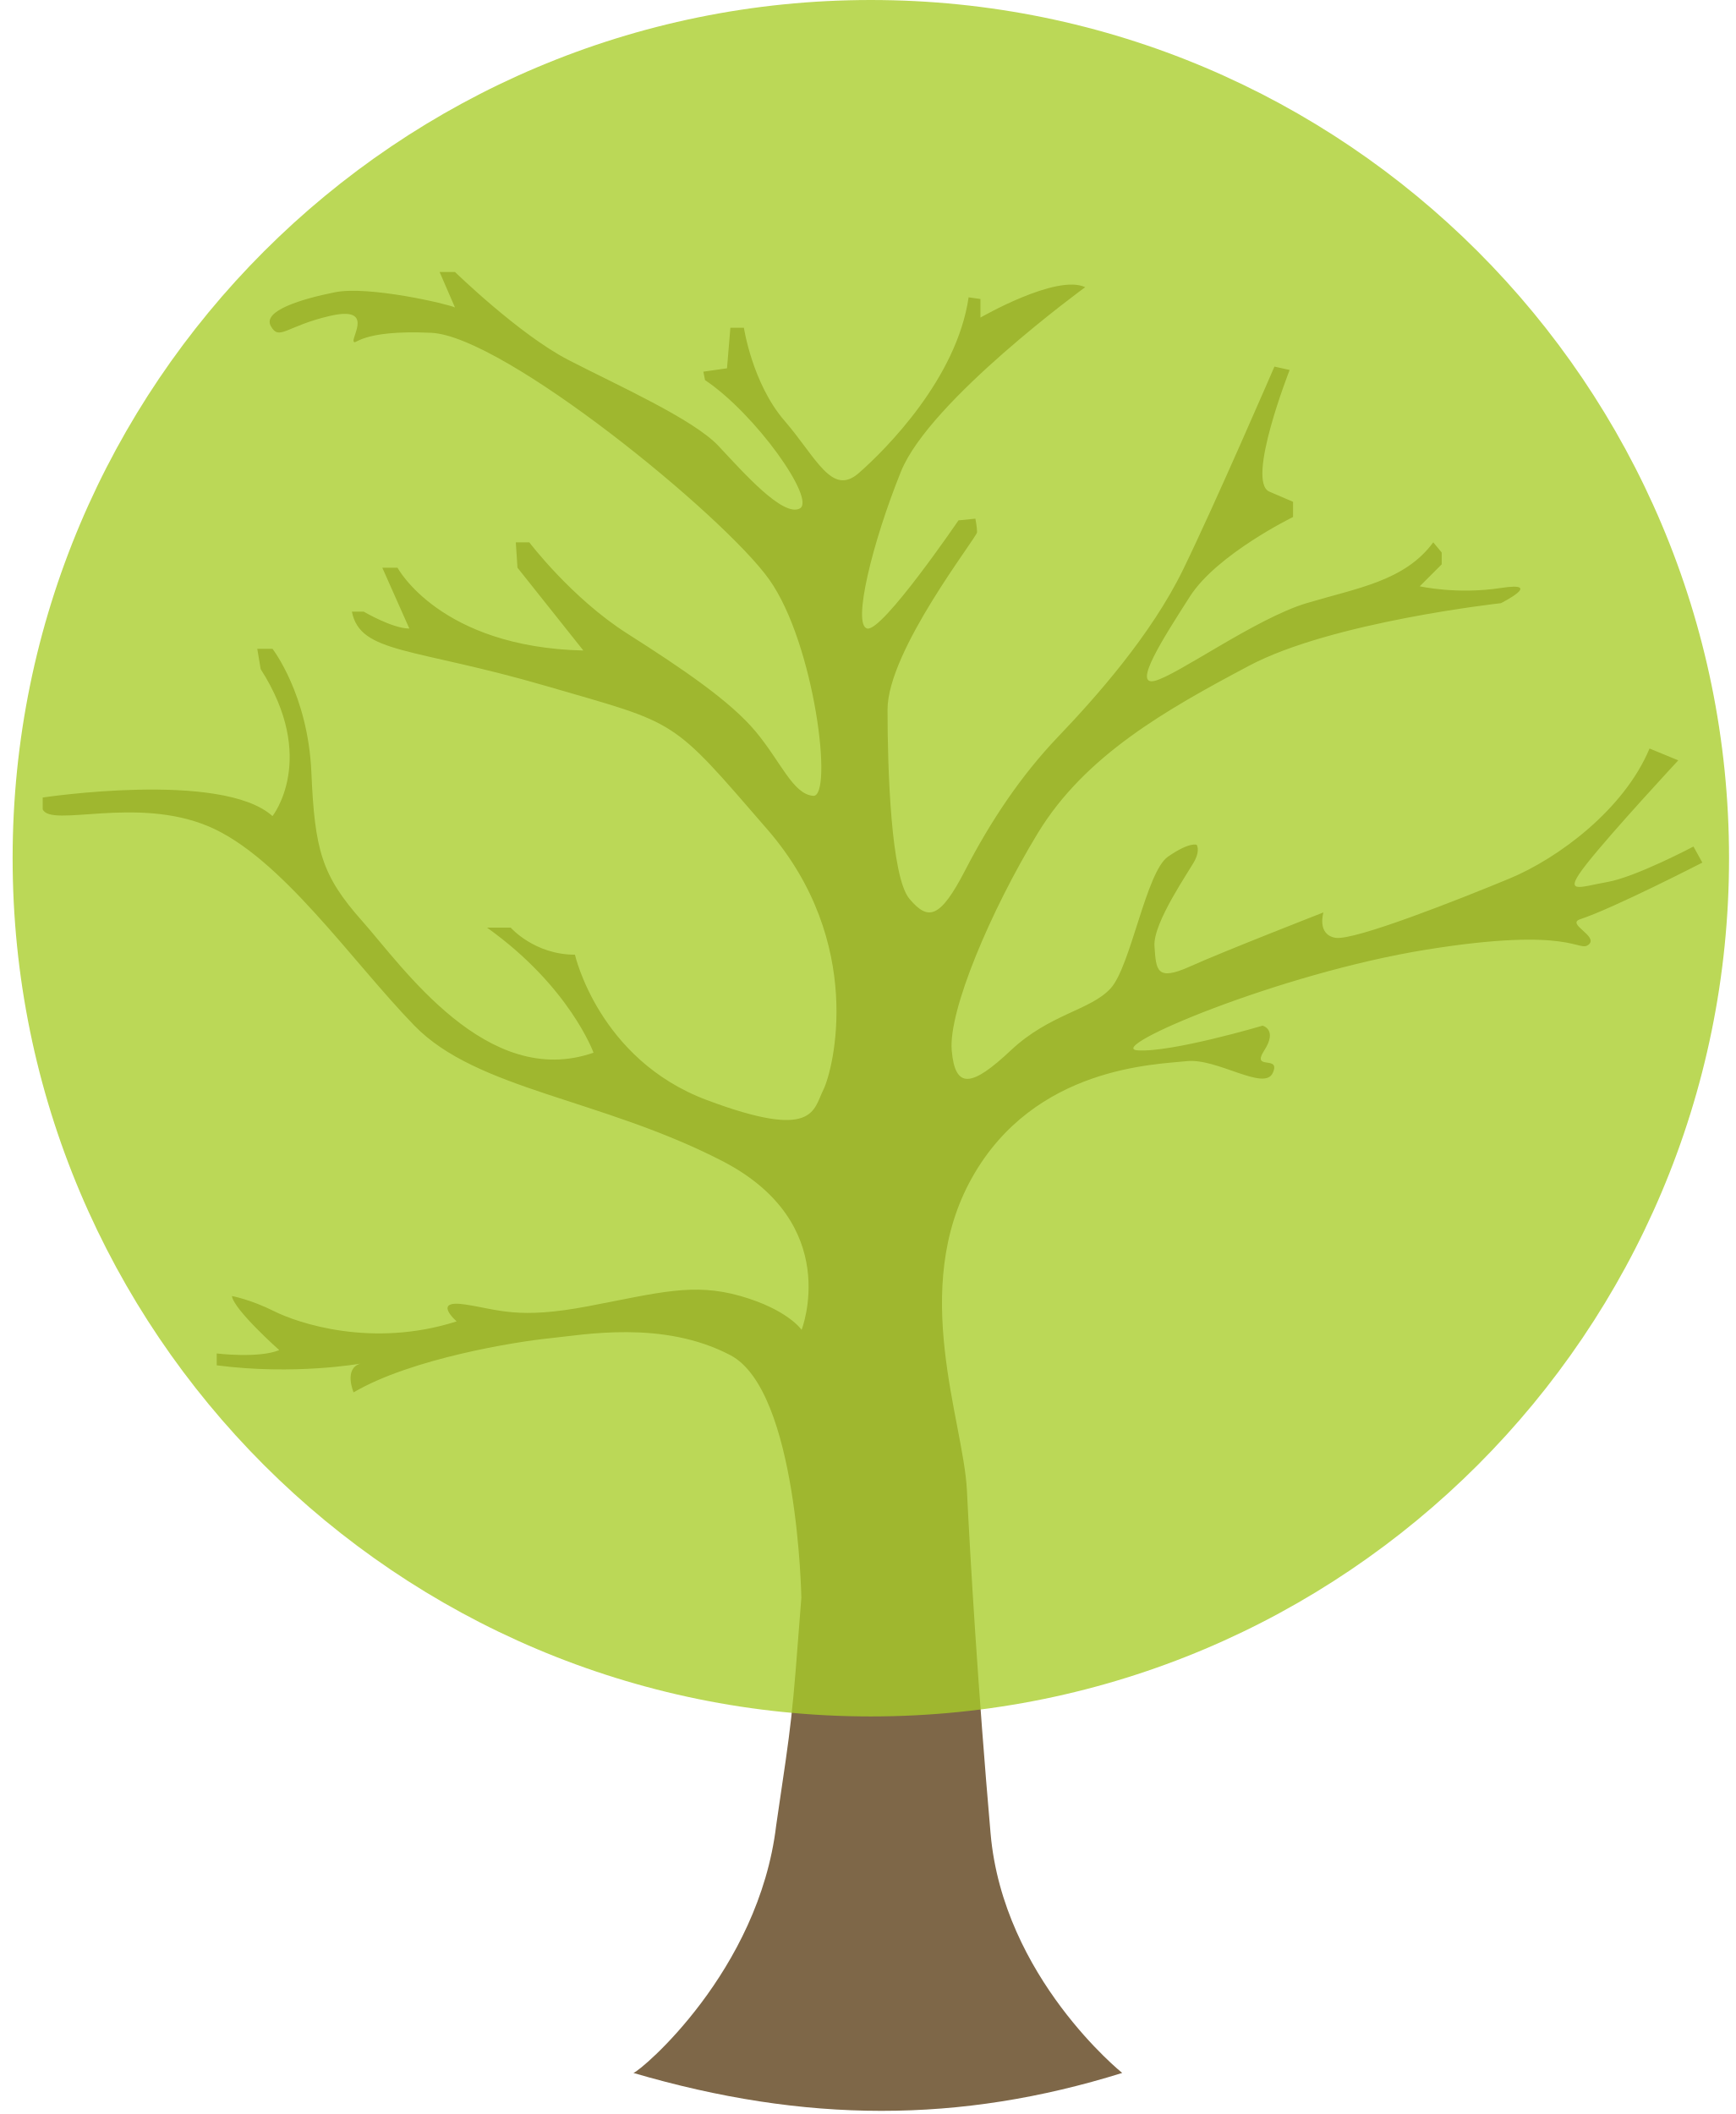
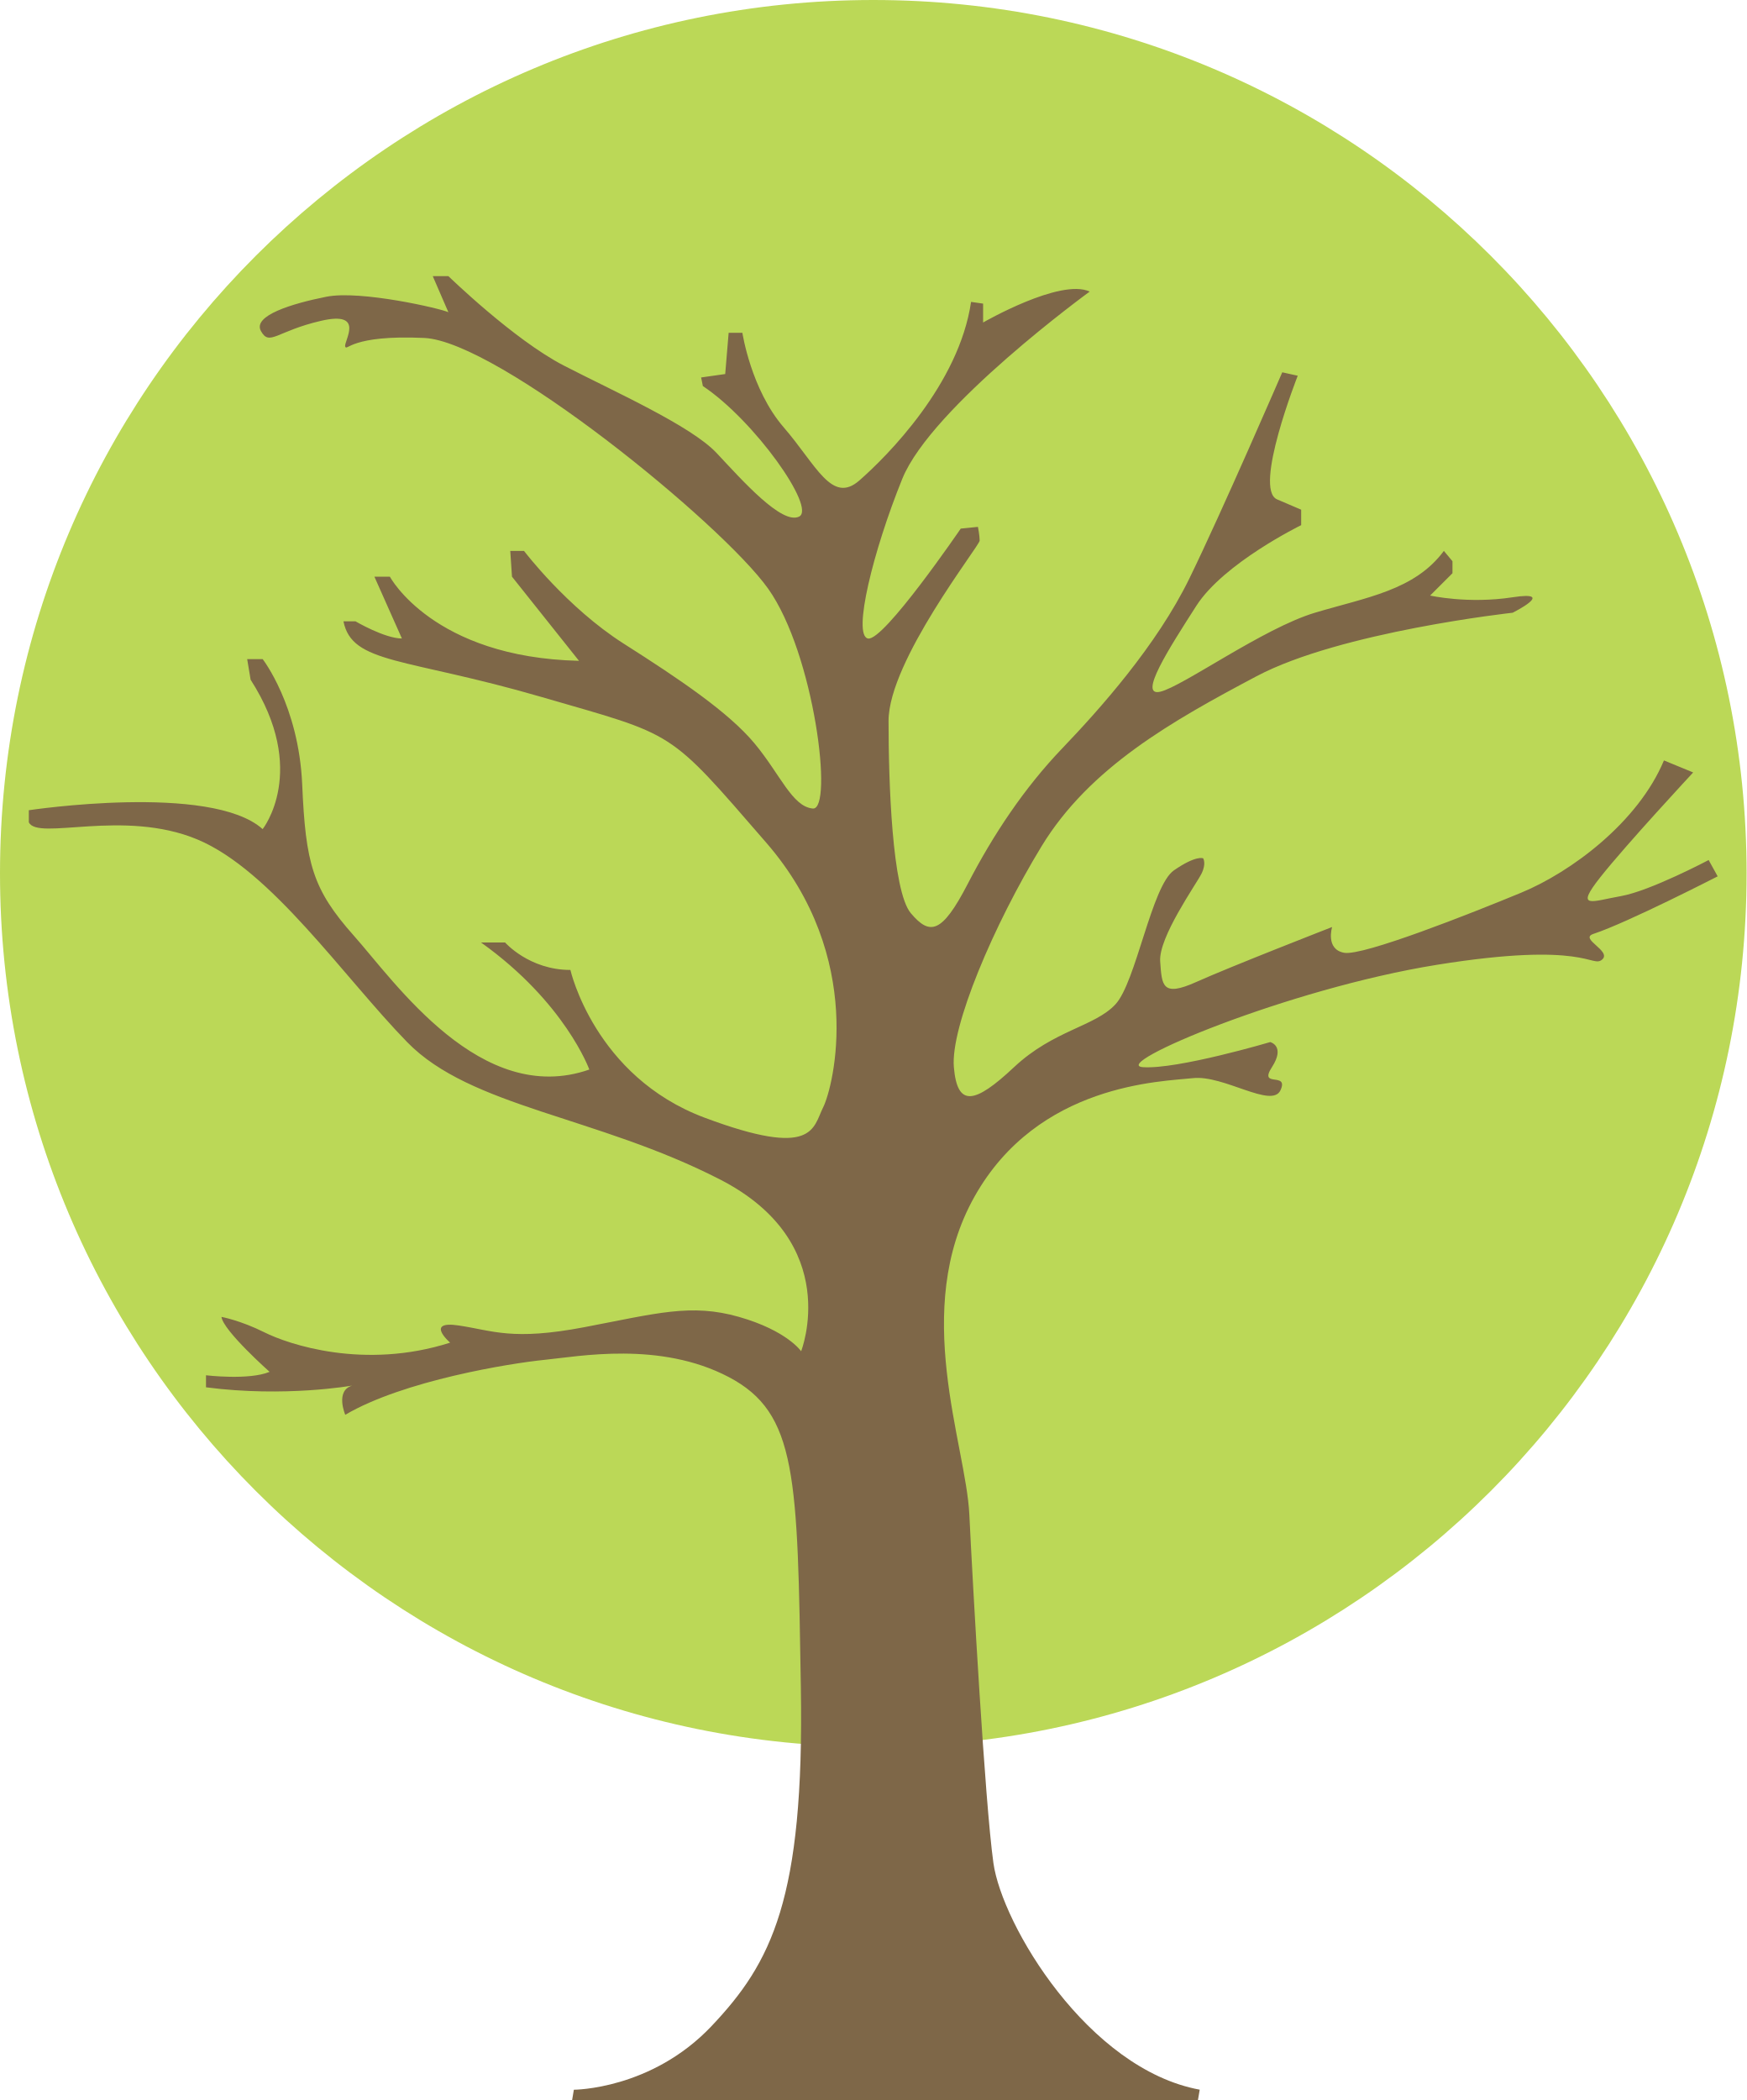
- <svg xmlns="http://www.w3.org/2000/svg" class="logo-gretel" xml:space="preserve" version="1.1" y="0px" x="0px" viewBox="0 0 275 335">
-   <style>.logo-gretel{height:100%;display:block;pointer-events:none}.logo-gretel path {fill:#7E6748}.logo-gretel circle {fill:rgba(168,205,40,0.78)}</style>
-   <path d="M126.989 253.208c0 0-0.535-32.833-11.246-38.457 -10.711-5.623-23.295-3.213-28.649-2.678 -5.356 0.536-21.957 3.215-31.06 8.57 0 0-1.606-3.749 1.071-4.553 0 0-10.443 1.874-22.759 0.268v-1.875c0 0 6.694 0.803 9.907-0.535 0 0-7.23-6.426-7.497-8.569 0 0 2.946 0.536 6.694 2.411 3.748 1.874 15.53 5.892 28.917 1.606 0 0-4.017-3.482 1.339-2.678 5.355 0.803 8.301 2.411 19.546 0.268 11.245-2.143 16.6-3.749 24.098-1.607 7.498 2.142 9.678 5.355 9.678 5.355s6.656-16.87-12.622-26.779c-19.278-9.909-38.825-11.248-48.732-21.423 -9.907-10.176-21.152-26.779-32.666-31.599 -11.513-4.82-24.901 0.268-26.24-2.678v-1.874c0 0 28.381-4.285 36.414 2.945 0 0 7.23-9.105-1.874-23.297l-0.536-3.213h2.41c0 0 5.623 7.231 6.159 19.549 0.535 12.318 1.606 16.335 8.032 23.565 6.426 7.23 19.814 26.78 36.682 20.888 0 0-3.748-10.444-16.868-19.816h3.748c0 0 3.749 4.285 10.175 4.285 0 0 3.748 16.603 20.884 23.03 17.135 6.427 16.868 1.607 18.475-1.606 1.606-3.214 6.693-23.298-8.836-41.24 -15.53-17.942-13.924-16.602-35.077-22.762 -21.152-6.159-29.452-5.088-30.791-11.783h1.874c0 0 4.552 2.678 7.229 2.678l-4.284-9.64h2.41c0 0 6.694 12.586 29.452 13.122L82.006 89.962l-0.268-4.016h2.142c0 0 6.693 8.837 15.529 14.46 8.836 5.624 16.333 10.712 20.35 15.532 4.016 4.82 5.891 9.908 9.104 10.176 3.213 0.268 0.267-24.1-6.962-34.277 -7.229-10.176-42.037-38.562-53.55-39.098 -11.514-0.535-12.05 2.143-12.317 1.339 -0.268-0.804 3.213-5.624-3.748-4.017 -6.962 1.607-8.032 4.017-9.371 1.607 -1.339-2.41 4.819-4.285 10.174-5.356 5.355-1.071 17.939 1.874 19.01 2.41L69.664 43.1h2.436c0 0 10.175 9.908 17.94 13.925 7.764 4.017 19.813 9.372 23.829 13.657 4.016 4.285 10.175 11.248 12.852 9.908 2.678-1.339-6.961-14.996-14.994-20.352l-0.268-1.339 3.749-0.536 0.535-6.427h2.141c0 0 1.339 8.837 6.426 14.728 5.088 5.892 7.498 12.051 11.782 8.301 4.284-3.749 15.529-14.996 17.404-27.85l1.874 0.268v2.945c0 0 12.049-6.963 16.601-4.82 0 0-24.634 17.942-29.185 29.189 -4.552 11.247-7.765 24.369-5.355 24.904 2.41 0.535 14.459-17.139 14.459-17.139l2.677-0.268c0 0 0.268 1.339 0.268 2.142 0 0.803-14.19 18.745-14.19 28.118 0 9.373 0.535 26.512 3.48 29.993 2.946 3.481 4.82 3.213 8.836-4.553 4.016-7.766 8.835-14.996 14.726-21.155 5.891-6.159 14.727-16.067 19.814-26.511 5.087-10.444 14.458-32.135 14.458-32.135l2.41 0.536c0 0-6.962 17.674-3.213 19.281 3.749 1.607 3.749 1.607 3.749 1.607v2.41c0 0-12.05 5.891-16.334 12.586 -4.283 6.695-9.104 14.193-5.623 13.39 3.481-0.803 16.065-9.908 24.098-12.318 8.032-2.41 15.529-3.481 20.081-9.64l1.339 1.607v1.875l-3.481 3.481c0 0 5.891 1.339 12.852 0.268 6.961-1.071 0 2.41 0 2.41s-26.776 2.946-39.895 9.909c-13.12 6.962-25.973 14.193-33.47 26.511 -7.496 12.318-14.191 28.173-13.655 34.439 0.536 6.265 3.213 5.785 9.372 0 6.158-5.786 12.584-6.321 15.797-9.803 3.213-3.481 5.623-18.477 9.103-20.887 3.481-2.41 4.552-1.875 4.552-1.875s0.535 0.803-0.268 2.41c-0.803 1.607-6.694 9.908-6.426 13.657 0.268 3.749 0.268 5.624 5.623 3.213 5.356-2.41 21.153-8.569 21.153-8.569s-1.072 3.481 1.874 4.017c2.945 0.536 19.813-6.159 27.578-9.372 7.765-3.213 18.208-10.98 22.224-20.62l4.552 1.875c0 0-10.442 11.247-14.459 16.335 -4.016 5.088-1.338 3.749 3.213 2.946 4.551-0.803 13.655-5.623 13.655-5.623l1.406 2.544c0 0-14.057 7.23-19.346 8.971 -2.303 0.758 2.945 2.678 1.339 4.017 -1.607 1.339-2.41-2.946-25.705 0.803 -23.294 3.749-51.141 15.588-45.785 15.962 5.355 0.373 19.814-3.911 19.814-3.911s2.41 0.592 0.268 3.911c-2.143 3.319 2.678 0.641 1.339 3.587 -1.339 2.946-8.836-2.41-13.655-1.874 -4.82 0.536-24.099 0.803-34.006 18.477 -9.907 17.674-1.339 38.561-0.803 49.54 0.536 10.98 1.758 31.525 3.749 54.361 1.991 22.835 20.862 37.956 20.862 37.956 -25.748 8.033-50.24 7.99-77.462 0 1.168-0.308 19.891-16.122 22.628-39.242C125.576 271.829 125.466 273.042 126.989 253.208z" />
-   <circle cx="138" cy="136" r="136" />
+ <svg xmlns="http://www.w3.org/2000/svg" class="logo-gretel" xml:space="preserve" version="1.1" y="0px" x="0px" viewBox="0 0 272 327">
+   <circle fill="rgba(168,205,40,0.78)" cy="136" cx="136" r="136" />
+   <path fill="#7E6748" d="m89.377 325.4s12.049-0.001 21.42-9.895c9.372-9.894 14.459-19.789 13.924-52.682s-0.535-42.787-11.245-48.404c-10.711-5.616-23.295-3.209-28.649-2.674-5.356 0.535-21.957 3.21-31.06 8.558 0 0-1.606-3.744 1.071-4.547 0 0-10.443 1.871-22.759 0.267v-1.872s6.694 0.802 9.907-0.535c0 0-7.23-6.417-7.497-8.557 0 0 2.946 0.535 6.694 2.407s15.53 5.883 28.917 1.604c0 0-4.017-3.477 1.339-2.674 5.355 0.802 8.301 2.407 19.546 0.268 11.246-2.14 16.6-3.744 24.098-1.605s9.678 5.348 9.678 5.348 6.656-16.846-12.622-26.742c-19.278-9.895-38.825-11.232-48.732-21.394s-21.152-26.742-32.666-31.555c-11.526-4.82-24.913 0.26-26.252-2.68v-1.872s28.381-4.279 36.414 2.941c0 0 7.23-9.092-1.874-23.265l-0.536-3.209h2.41s5.623 7.221 6.159 19.522c0.535 12.301 1.606 16.312 8.032 23.533 6.426 7.22 19.814 26.743 36.682 20.859 0 0-3.748-10.43-16.868-19.789h3.748s3.749 4.279 10.175 4.279c0 0 3.748 16.58 20.884 22.998 17.135 6.418 16.868 1.605 18.475-1.604 1.606-3.209 6.693-23.266-8.836-41.183-15.53-17.917-13.924-16.58-35.077-22.731-21.152-6.151-29.452-5.081-30.791-11.767h1.874s4.552 2.674 7.229 2.674l-4.284-9.627h2.41s6.694 12.569 29.452 13.104l-10.434-13.102-0.268-4.011h2.142s6.693 8.825 15.529 14.441 16.333 10.697 20.35 15.51c4.016 4.814 5.891 9.894 9.104 10.162s0.267-24.067-6.962-34.23c-7.229-10.162-42.037-38.509-53.55-39.044-11.514-0.535-12.05 2.14-12.317 1.338-0.268-0.802 3.213-5.616-3.748-4.011-6.962 1.605-8.032 4.011-9.371 1.605-1.339-2.407 4.819-4.279 10.174-5.349 5.355-1.069 17.939 1.872 19.01 2.407l-2.432-5.616h2.436s10.175 9.895 17.94 13.906c7.764 4.011 19.813 9.36 23.829 13.638 4.016 4.279 10.175 11.232 12.852 9.895 2.678-1.337-6.961-14.976-14.994-20.324l-0.268-1.337 3.749-0.535 0.535-6.418h2.141s1.339 8.825 6.426 14.708c5.088 5.883 7.498 12.034 11.782 8.29s15.529-14.976 17.404-27.812l1.874 0.268v2.941s12.049-6.953 16.601-4.814c0 0-24.634 17.917-29.185 29.149-4.552 11.232-7.765 24.335-5.355 24.87s14.459-17.115 14.459-17.115l2.677-0.267s0.268 1.337 0.268 2.139-14.19 18.72-14.19 28.079c0 9.36 0.535 26.475 3.48 29.951 2.946 3.476 4.82 3.209 8.836-4.547 4.016-7.755 8.835-14.975 14.726-21.126s14.727-16.045 19.814-26.475c5.087-10.429 14.458-32.09 14.458-32.09l2.41 0.535s-6.962 17.65-3.213 19.254l3.749 1.604v2.407s-12.05 5.883-16.334 12.569c-4.283 6.686-9.104 14.174-5.623 13.371 3.481-0.802 16.065-9.895 24.098-12.302 8.032-2.407 15.529-3.477 20.081-9.627l1.339 1.604v1.872l-3.481 3.476s5.891 1.337 12.852 0.268c6.961-1.07 0 2.407 0 2.407s-26.776 2.942-39.895 9.895c-13.12 6.953-25.973 14.173-33.47 26.475-7.496 12.301-14.191 28.135-13.655 34.392s3.213 5.777 9.372 0c6.158-5.778 12.584-6.313 15.797-9.789s5.623-18.452 9.103-20.859c3.481-2.407 4.552-1.872 4.552-1.872s0.535 0.802-0.268 2.407c-0.803 1.604-6.694 9.894-6.426 13.638s0.268 5.616 5.623 3.209c5.356-2.407 21.153-8.557 21.153-8.557s-1.072 3.477 1.874 4.011c2.945 0.535 19.813-6.15 27.578-9.359s18.208-10.965 22.224-20.592l4.552 1.872s-10.442 11.232-14.459 16.313c-4.016 5.081-1.338 3.744 3.213 2.941 4.551-0.802 13.655-5.616 13.655-5.616l1.406 2.54s-14.057 7.22-19.346 8.959c-2.303 0.757 2.945 2.674 1.339 4.011-1.607 1.337-2.41-2.942-25.705 0.802-23.294 3.744-51.141 15.567-45.785 15.94 5.355 0.373 19.814-3.906 19.814-3.906s2.41 0.591 0.268 3.906c-2.143 3.315 2.678 0.64 1.339 3.582s-8.836-2.407-13.655-1.871c-4.82 0.535-24.099 0.802-34.006 18.452s-1.339 38.508-0.803 49.472c0.536 10.965 2.41 44.659 3.749 54.286s14.726 32.092 32.13 35.3l-0.28 1.64h-97.461l0.268-1.6z" />
</svg>
